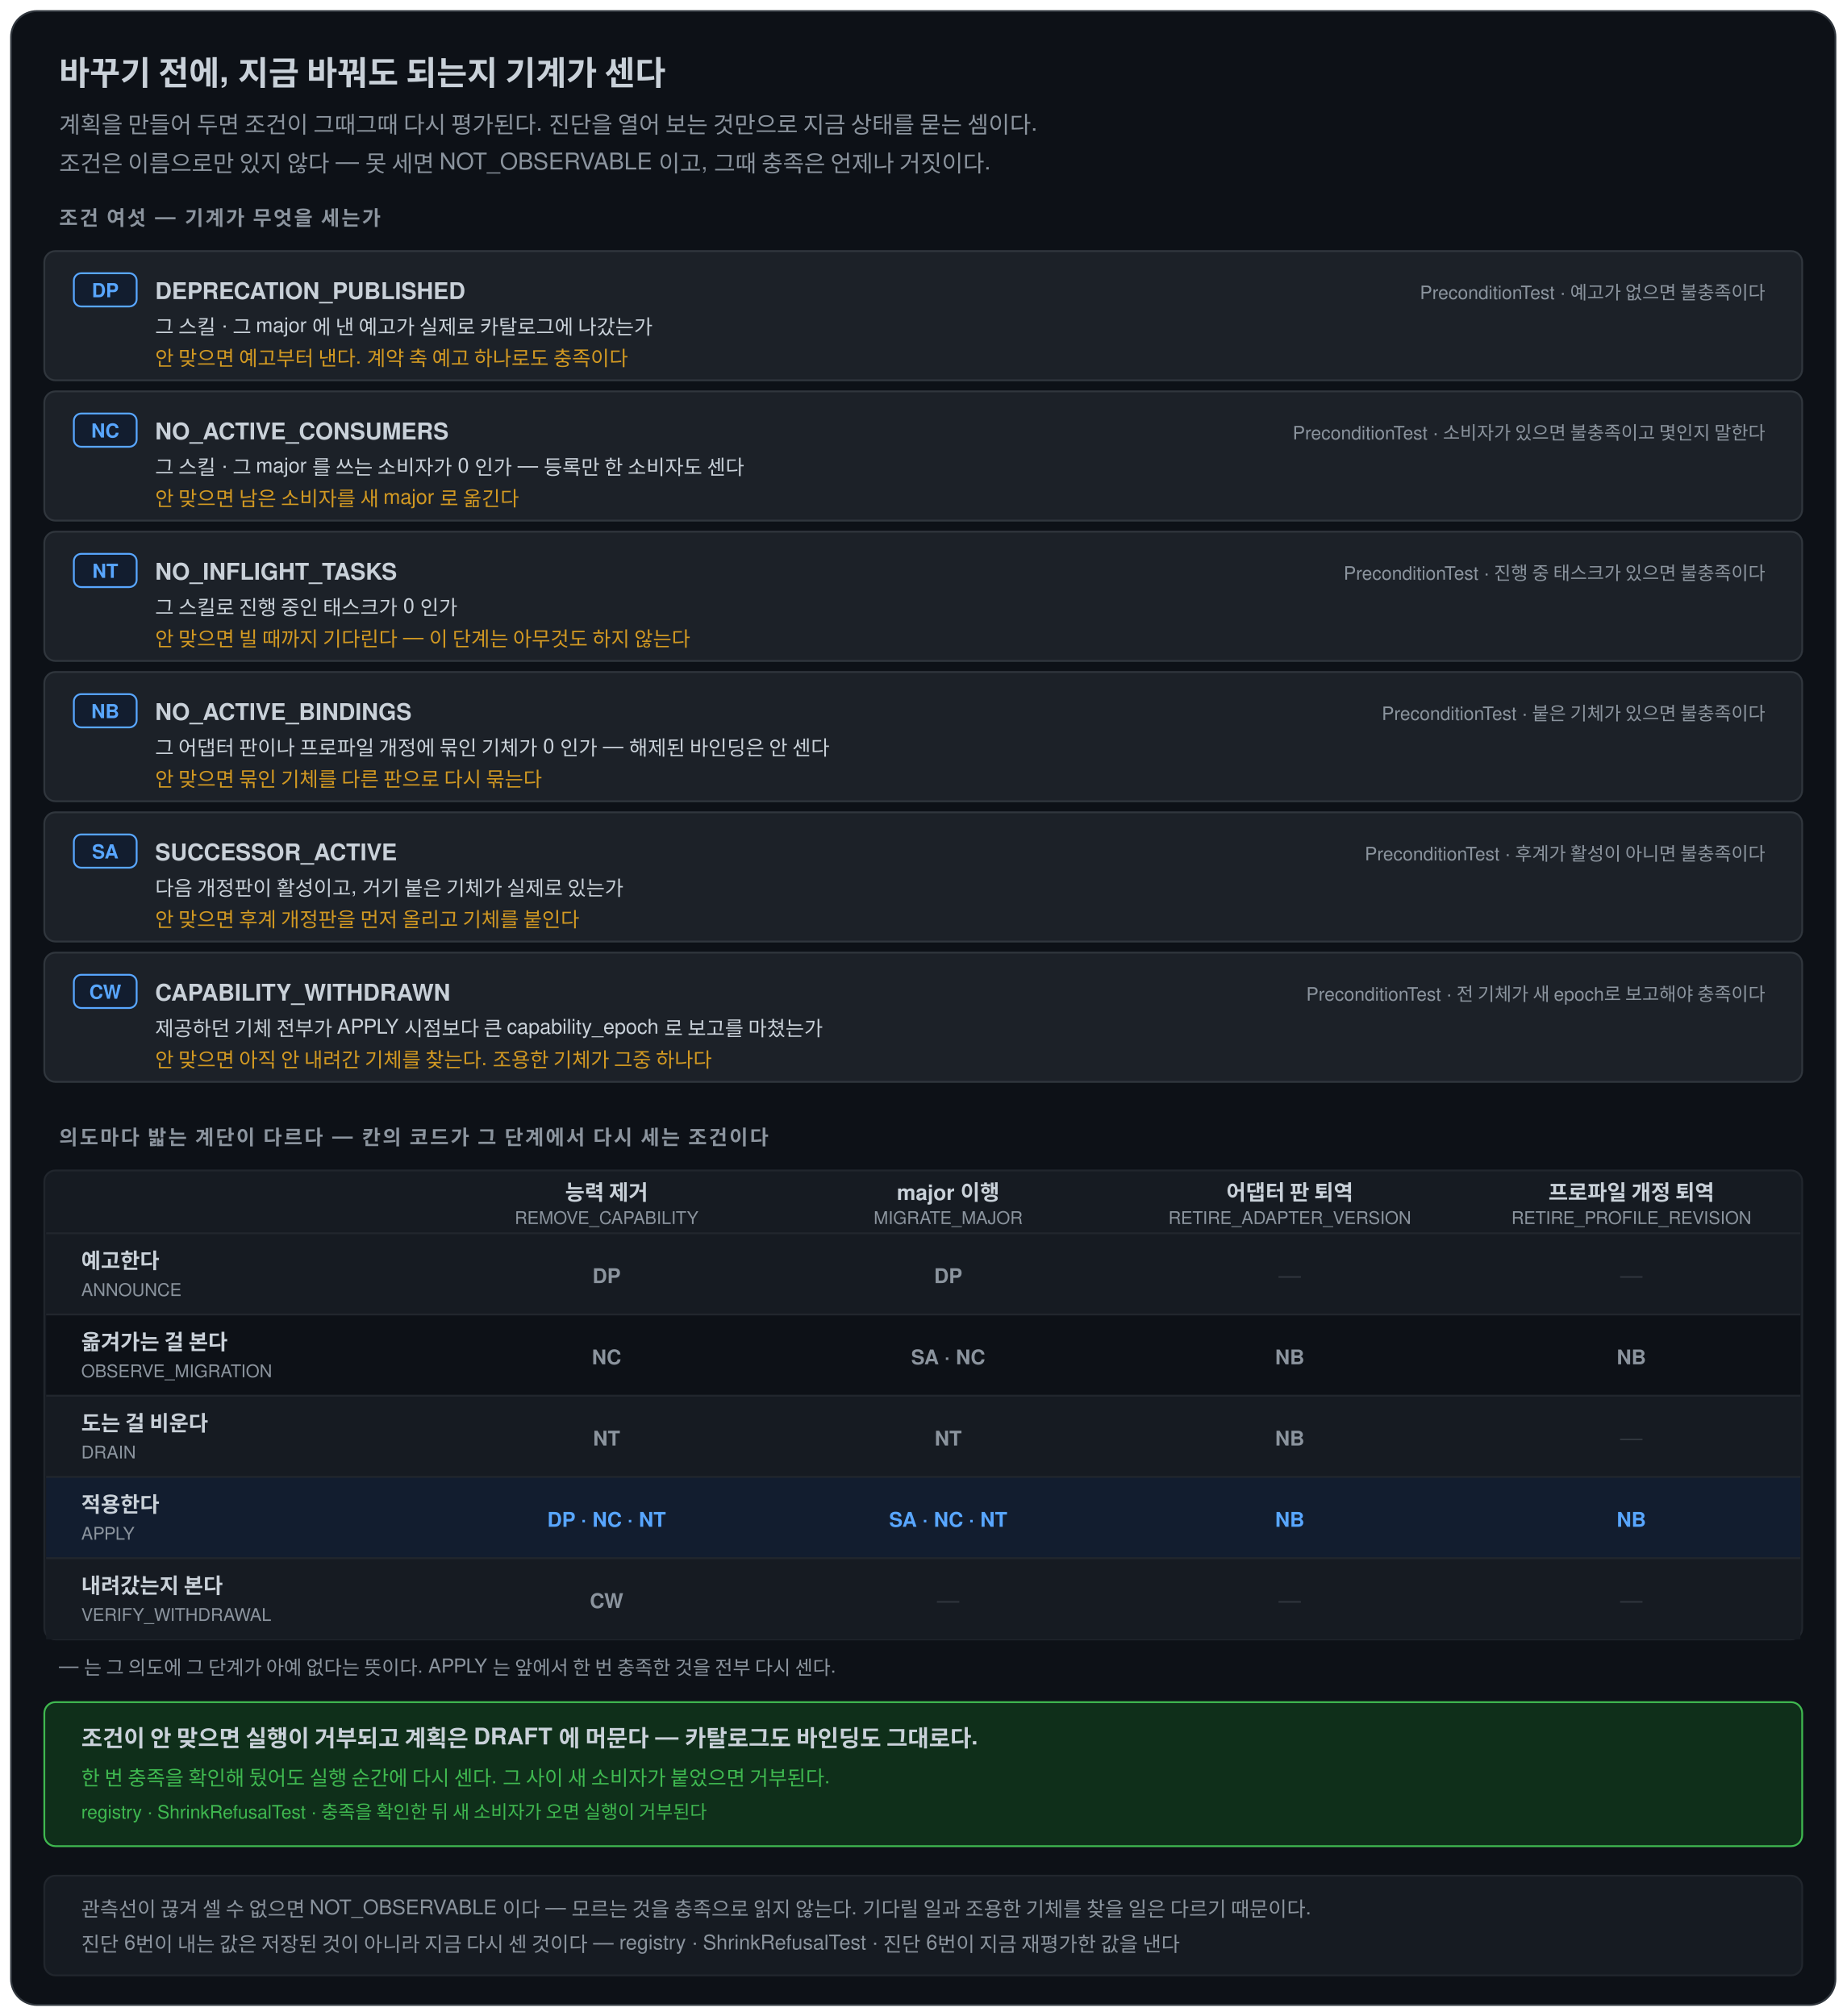
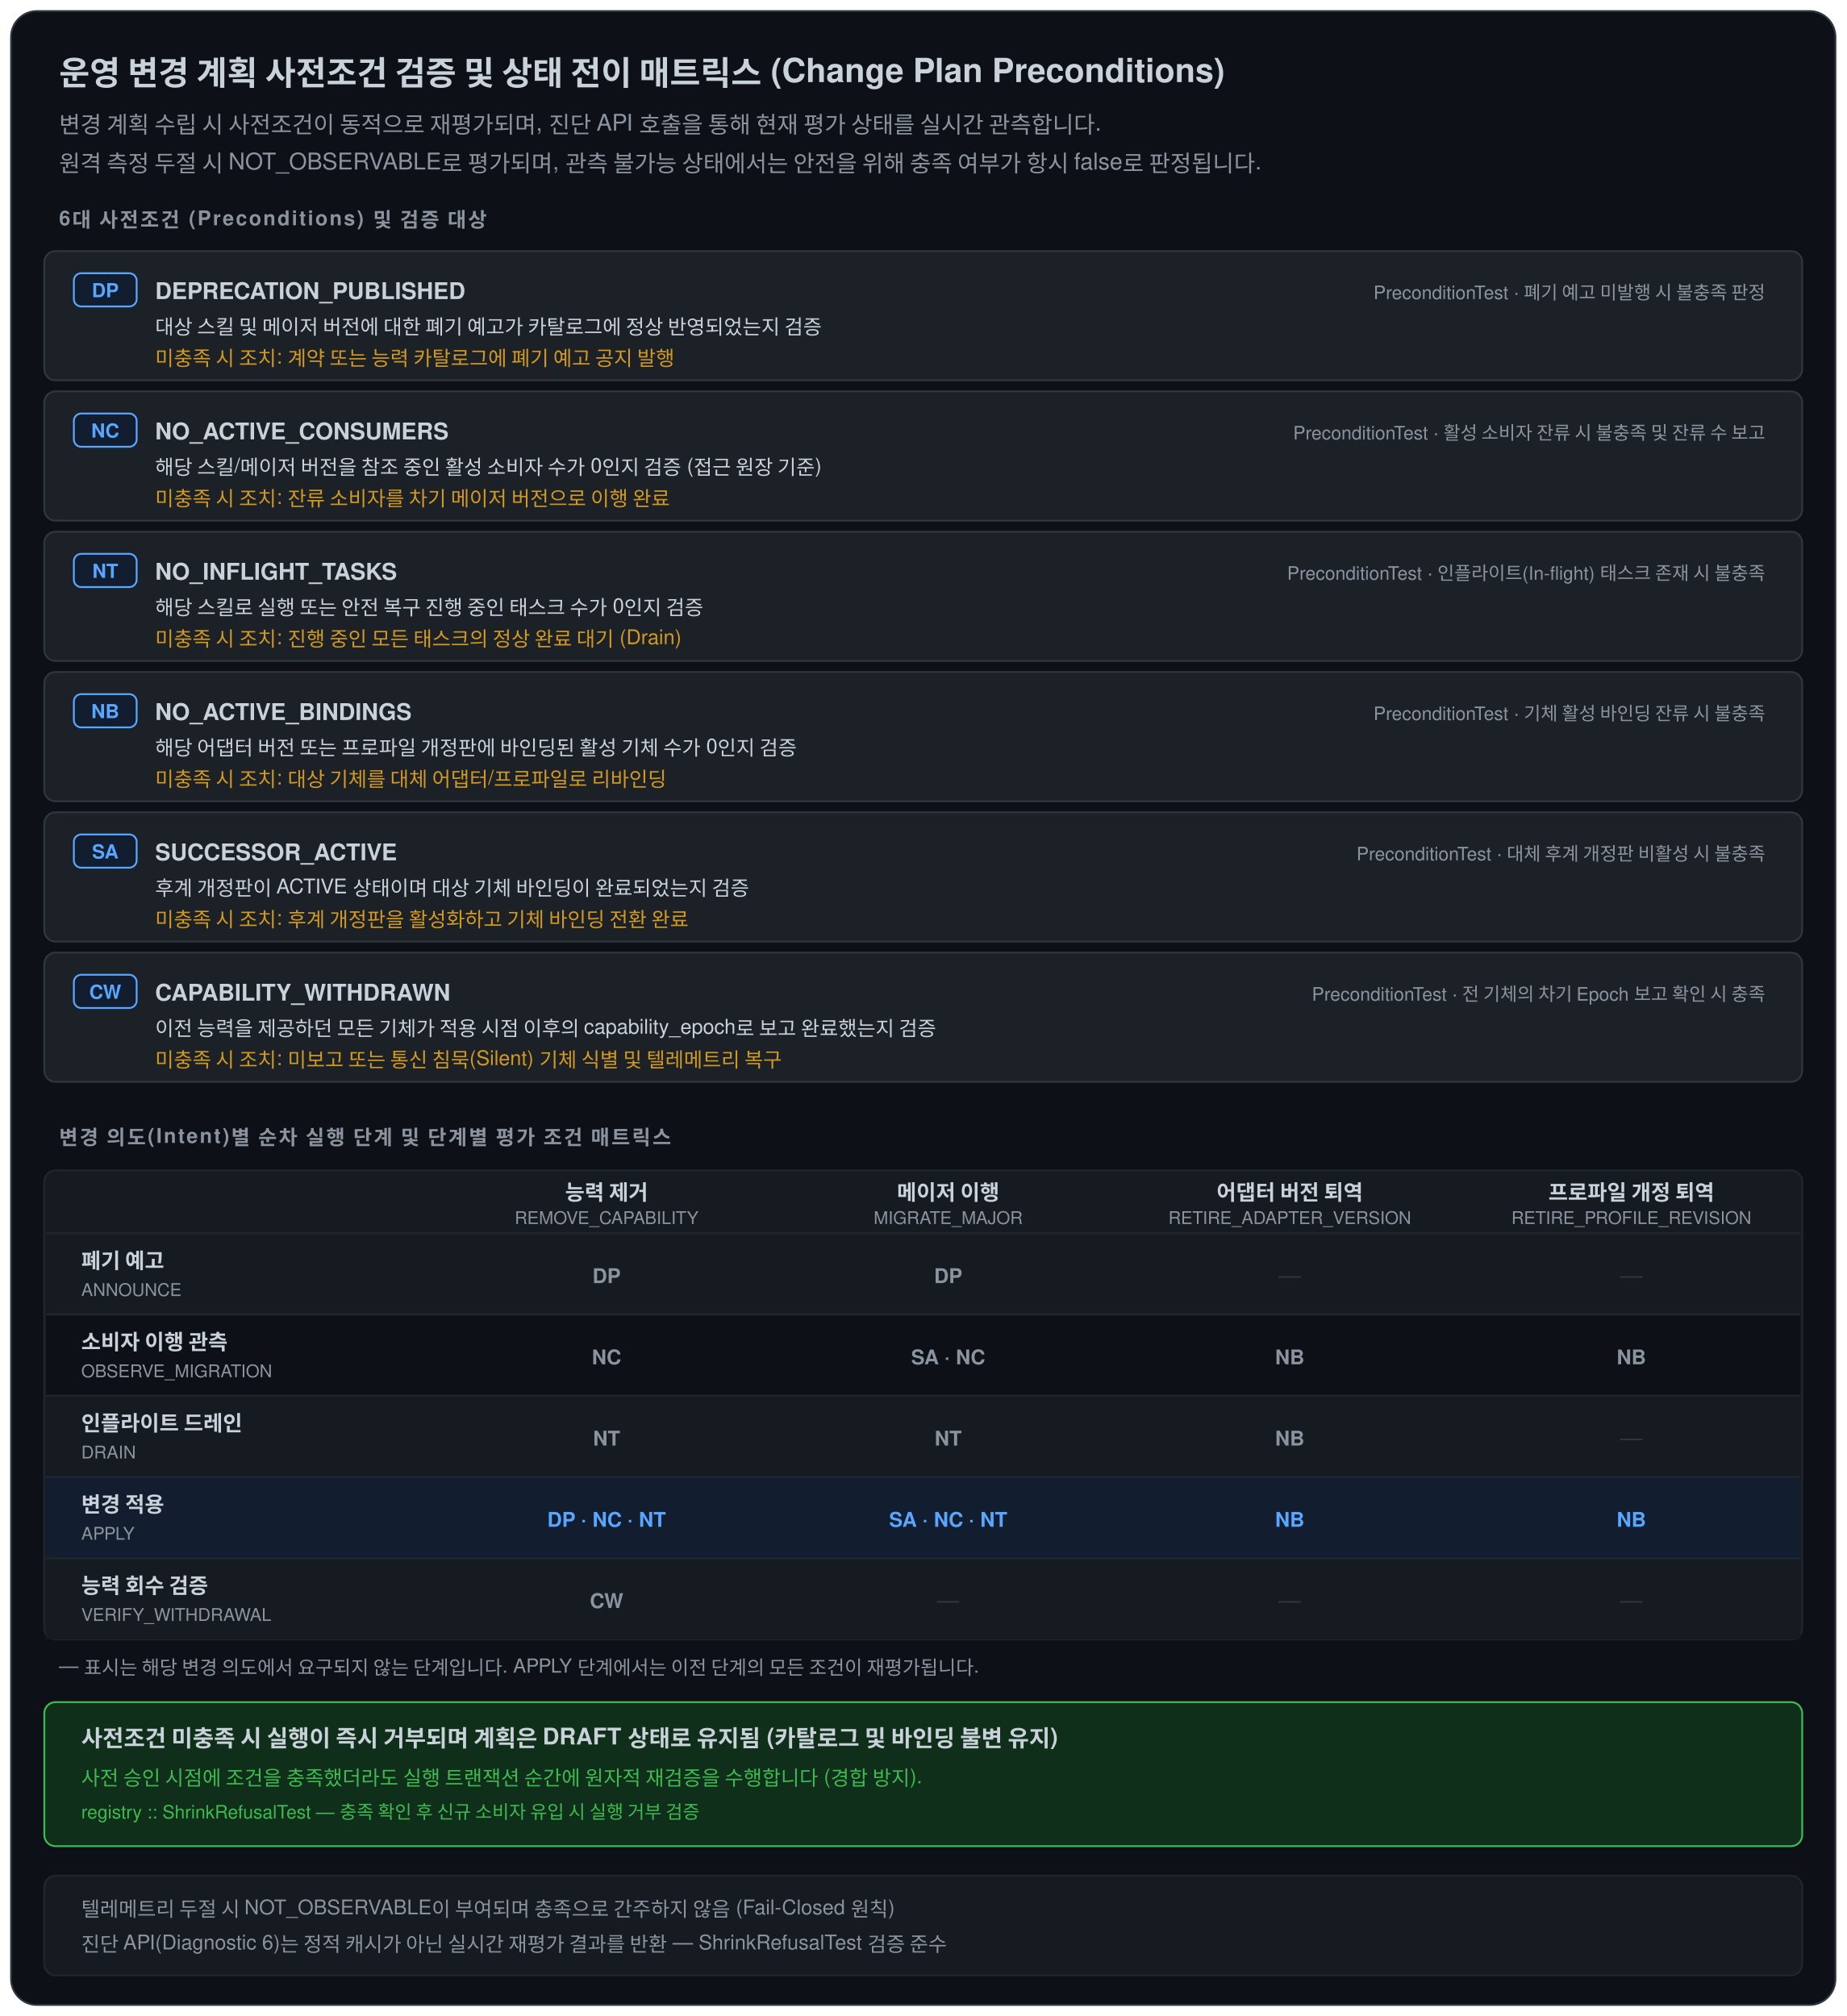
<svg xmlns="http://www.w3.org/2000/svg" width="1000" height="1092" viewBox="0 0 1000 1092" font-family="Malgun Gothic,Apple SD Gothic Neo,Noto Sans KR,Segoe UI,-apple-system,Helvetica,Arial,sans-serif">
  <rect x="6" y="6" width="988" height="1080" rx="14" fill="#0d1117" stroke="#30363d" />
-   <text x="32" y="46" font-size="18" font-weight="600" fill="#c9d1d9">바꾸기 전에, 지금 바꿔도 되는지 기계가 센다</text>
-   <text x="32" y="72" font-size="12.5" fill="#8b949e">계획을 만들어 두면 조건이 그때그때 다시 평가된다. 진단을 열어 보는 것만으로 지금 상태를 묻는 셈이다.</text>
-   <text x="32" y="93" font-size="12.5" fill="#8b949e">조건은 이름으로만 있지 않다 — 못 세면 NOT_OBSERVABLE 이고, 그때 충족은 언제나 거짓이다.</text>
-   <text x="32" y="122" font-size="11" font-weight="700" letter-spacing="1" fill="#8b949e">조건 여섯 — 기계가 무엇을 세는가</text>
+   <text x="32" y="46" font-size="18" font-weight="600" fill="#c9d1d9">운영 변경 계획 사전조건 검증 및 상태 전이 매트릭스 (Change Plan Preconditions)</text>
+   <text x="32" y="72" font-size="12.5" fill="#8b949e">변경 계획 수립 시 사전조건이 동적으로 재평가되며, 진단 API 호출을 통해 현재 평가 상태를 실시간 관측합니다.</text>
+   <text x="32" y="93" font-size="12.5" fill="#8b949e">원격 측정 두절 시 NOT_OBSERVABLE로 평가되며, 관측 불가능 상태에서는 안전을 위해 충족 여부가 항시 false로 판정됩니다.</text>
+   <text x="32" y="122" font-size="11" font-weight="700" letter-spacing="1" fill="#8b949e">6대 사전조건 (Preconditions) 및 검증 대상</text>
  <rect x="24" y="136" width="952" height="70" rx="6" fill="#1c2128" stroke="#30363d" />
  <rect x="40" y="148" width="34" height="18" rx="4" fill="#121d2f" stroke="#58a6ff" />
  <text x="57" y="161" font-size="10.5" font-weight="700" text-anchor="middle" fill="#58a6ff">DP</text>
  <text x="84" y="162" font-size="12.5" font-weight="600" fill="#c9d1d9">DEPRECATION_PUBLISHED</text>
-   <text x="956" y="162" font-size="10" text-anchor="end" fill="#8b949e">PreconditionTest · 예고가 없으면 불충족이다</text>
-   <text x="84" y="181" font-size="11" fill="#c9d1d9">그 스킬 · 그 major 에 낸 예고가 실제로 카탈로그에 나갔는가</text>
-   <text x="84" y="198" font-size="11" fill="#d29922">안 맞으면  예고부터 낸다. 계약 축 예고 하나로도 충족이다</text>
+   <text x="956" y="162" font-size="10" text-anchor="end" fill="#8b949e">PreconditionTest · 폐기 예고 미발행 시 불충족 판정</text>
+   <text x="84" y="181" font-size="11" fill="#c9d1d9">대상 스킬 및 메이저 버전에 대한 폐기 예고가 카탈로그에 정상 반영되었는지 검증</text>
+   <text x="84" y="198" font-size="11" fill="#d29922">미충족 시 조치: 계약 또는 능력 카탈로그에 폐기 예고 공지 발행</text>
  <rect x="24" y="212" width="952" height="70" rx="6" fill="#1c2128" stroke="#30363d" />
  <rect x="40" y="224" width="34" height="18" rx="4" fill="#121d2f" stroke="#58a6ff" />
  <text x="57" y="237" font-size="10.5" font-weight="700" text-anchor="middle" fill="#58a6ff">NC</text>
  <text x="84" y="238" font-size="12.5" font-weight="600" fill="#c9d1d9">NO_ACTIVE_CONSUMERS</text>
-   <text x="956" y="238" font-size="10" text-anchor="end" fill="#8b949e">PreconditionTest · 소비자가 있으면 불충족이고 몇인지 말한다</text>
-   <text x="84" y="257" font-size="11" fill="#c9d1d9">그 스킬 · 그 major 를 쓰는 소비자가 0 인가 — 등록만 한 소비자도 센다</text>
-   <text x="84" y="274" font-size="11" fill="#d29922">안 맞으면  남은 소비자를 새 major 로 옮긴다</text>
+   <text x="956" y="238" font-size="10" text-anchor="end" fill="#8b949e">PreconditionTest · 활성 소비자 잔류 시 불충족 및 잔류 수 보고</text>
+   <text x="84" y="257" font-size="11" fill="#c9d1d9">해당 스킬/메이저 버전을 참조 중인 활성 소비자 수가 0인지 검증 (접근 원장 기준)</text>
+   <text x="84" y="274" font-size="11" fill="#d29922">미충족 시 조치: 잔류 소비자를 차기 메이저 버전으로 이행 완료</text>
  <rect x="24" y="288" width="952" height="70" rx="6" fill="#1c2128" stroke="#30363d" />
  <rect x="40" y="300" width="34" height="18" rx="4" fill="#121d2f" stroke="#58a6ff" />
  <text x="57" y="313" font-size="10.5" font-weight="700" text-anchor="middle" fill="#58a6ff">NT</text>
  <text x="84" y="314" font-size="12.5" font-weight="600" fill="#c9d1d9">NO_INFLIGHT_TASKS</text>
-   <text x="956" y="314" font-size="10" text-anchor="end" fill="#8b949e">PreconditionTest · 진행 중 태스크가 있으면 불충족이다</text>
-   <text x="84" y="333" font-size="11" fill="#c9d1d9">그 스킬로 진행 중인 태스크가 0 인가</text>
-   <text x="84" y="350" font-size="11" fill="#d29922">안 맞으면  빌 때까지 기다린다 — 이 단계는 아무것도 하지 않는다</text>
+   <text x="956" y="314" font-size="10" text-anchor="end" fill="#8b949e">PreconditionTest · 인플라이트(In-flight) 태스크 존재 시 불충족</text>
+   <text x="84" y="333" font-size="11" fill="#c9d1d9">해당 스킬로 실행 또는 안전 복구 진행 중인 태스크 수가 0인지 검증</text>
+   <text x="84" y="350" font-size="11" fill="#d29922">미충족 시 조치: 진행 중인 모든 태스크의 정상 완료 대기 (Drain)</text>
  <rect x="24" y="364" width="952" height="70" rx="6" fill="#1c2128" stroke="#30363d" />
  <rect x="40" y="376" width="34" height="18" rx="4" fill="#121d2f" stroke="#58a6ff" />
  <text x="57" y="389" font-size="10.5" font-weight="700" text-anchor="middle" fill="#58a6ff">NB</text>
  <text x="84" y="390" font-size="12.5" font-weight="600" fill="#c9d1d9">NO_ACTIVE_BINDINGS</text>
-   <text x="956" y="390" font-size="10" text-anchor="end" fill="#8b949e">PreconditionTest · 붙은 기체가 있으면 불충족이다</text>
-   <text x="84" y="409" font-size="11" fill="#c9d1d9">그 어댑터 판이나 프로파일 개정에 묶인 기체가 0 인가 — 해제된 바인딩은 안 센다</text>
-   <text x="84" y="426" font-size="11" fill="#d29922">안 맞으면  묶인 기체를 다른 판으로 다시 묶는다</text>
+   <text x="956" y="390" font-size="10" text-anchor="end" fill="#8b949e">PreconditionTest · 기체 활성 바인딩 잔류 시 불충족</text>
+   <text x="84" y="409" font-size="11" fill="#c9d1d9">해당 어댑터 버전 또는 프로파일 개정판에 바인딩된 활성 기체 수가 0인지 검증</text>
+   <text x="84" y="426" font-size="11" fill="#d29922">미충족 시 조치: 대상 기체를 대체 어댑터/프로파일로 리바인딩</text>
  <rect x="24" y="440" width="952" height="70" rx="6" fill="#1c2128" stroke="#30363d" />
  <rect x="40" y="452" width="34" height="18" rx="4" fill="#121d2f" stroke="#58a6ff" />
  <text x="57" y="465" font-size="10.5" font-weight="700" text-anchor="middle" fill="#58a6ff">SA</text>
  <text x="84" y="466" font-size="12.5" font-weight="600" fill="#c9d1d9">SUCCESSOR_ACTIVE</text>
-   <text x="956" y="466" font-size="10" text-anchor="end" fill="#8b949e">PreconditionTest · 후계가 활성이 아니면 불충족이다</text>
-   <text x="84" y="485" font-size="11" fill="#c9d1d9">다음 개정판이 활성이고, 거기 붙은 기체가 실제로 있는가</text>
-   <text x="84" y="502" font-size="11" fill="#d29922">안 맞으면  후계 개정판을 먼저 올리고 기체를 붙인다</text>
+   <text x="956" y="466" font-size="10" text-anchor="end" fill="#8b949e">PreconditionTest · 대체 후계 개정판 비활성 시 불충족</text>
+   <text x="84" y="485" font-size="11" fill="#c9d1d9">후계 개정판이 ACTIVE 상태이며 대상 기체 바인딩이 완료되었는지 검증</text>
+   <text x="84" y="502" font-size="11" fill="#d29922">미충족 시 조치: 후계 개정판을 활성화하고 기체 바인딩 전환 완료</text>
  <rect x="24" y="516" width="952" height="70" rx="6" fill="#1c2128" stroke="#30363d" />
  <rect x="40" y="528" width="34" height="18" rx="4" fill="#121d2f" stroke="#58a6ff" />
  <text x="57" y="541" font-size="10.5" font-weight="700" text-anchor="middle" fill="#58a6ff">CW</text>
  <text x="84" y="542" font-size="12.5" font-weight="600" fill="#c9d1d9">CAPABILITY_WITHDRAWN</text>
-   <text x="956" y="542" font-size="10" text-anchor="end" fill="#8b949e">PreconditionTest · 전 기체가 새 epoch로 보고해야 충족이다</text>
-   <text x="84" y="561" font-size="11" fill="#c9d1d9">제공하던 기체 전부가 APPLY 시점보다 큰 capability_epoch 로 보고를 마쳤는가</text>
-   <text x="84" y="578" font-size="11" fill="#d29922">안 맞으면  아직 안 내려간 기체를 찾는다. 조용한 기체가 그중 하나다</text>
-   <text x="32" y="620" font-size="11" font-weight="700" letter-spacing="1" fill="#8b949e">의도마다 밟는 계단이 다르다 — 칸의 코드가 그 단계에서 다시 세는 조건이다</text>
+   <text x="956" y="542" font-size="10" text-anchor="end" fill="#8b949e">PreconditionTest · 전 기체의 차기 Epoch 보고 확인 시 충족</text>
+   <text x="84" y="561" font-size="11" fill="#c9d1d9">이전 능력을 제공하던 모든 기체가 적용 시점 이후의 capability_epoch로 보고 완료했는지 검증</text>
+   <text x="84" y="578" font-size="11" fill="#d29922">미충족 시 조치: 미보고 또는 통신 침묵(Silent) 기체 식별 및 텔레메트리 복구</text>
+   <text x="32" y="620" font-size="11" font-weight="700" letter-spacing="1" fill="#8b949e">변경 의도(Intent)별 순차 실행 단계 및 단계별 평가 조건 매트릭스</text>
  <rect x="24" y="634" width="952" height="254" rx="6" fill="#161b22" stroke="#21262d" />
  <text x="328.5" y="650" font-size="11.5" font-weight="600" text-anchor="middle" fill="#c9d1d9">능력 제거</text>
  <text x="328.5" y="663" font-size="9.5" text-anchor="middle" fill="#8b949e">REMOVE_CAPABILITY</text>
-   <text x="513.5" y="650" font-size="11.5" font-weight="600" text-anchor="middle" fill="#c9d1d9">major 이행</text>
+   <text x="513.5" y="650" font-size="11.5" font-weight="600" text-anchor="middle" fill="#c9d1d9">메이저 이행</text>
  <text x="513.5" y="663" font-size="9.5" text-anchor="middle" fill="#8b949e">MIGRATE_MAJOR</text>
-   <text x="698.5" y="650" font-size="11.5" font-weight="600" text-anchor="middle" fill="#c9d1d9">어댑터 판 퇴역</text>
+   <text x="698.5" y="650" font-size="11.5" font-weight="600" text-anchor="middle" fill="#c9d1d9">어댑터 버전 퇴역</text>
  <text x="698.5" y="663" font-size="9.5" text-anchor="middle" fill="#8b949e">RETIRE_ADAPTER_VERSION</text>
  <text x="883.5" y="650" font-size="11.5" font-weight="600" text-anchor="middle" fill="#c9d1d9">프로파일 개정 퇴역</text>
  <text x="883.5" y="663" font-size="9.5" text-anchor="middle" fill="#8b949e">RETIRE_PROFILE_REVISION</text>
  <rect x="25" y="668" width="950" height="44" rx="0" fill="#161b22" />
  <line x1="25" y1="668" x2="975" y2="668" stroke="#21262d" />
-   <text x="44" y="687" font-size="11.5" font-weight="600" fill="#c9d1d9">예고한다</text>
+   <text x="44" y="687" font-size="11.5" font-weight="600" fill="#c9d1d9">폐기 예고</text>
  <text x="44" y="702" font-size="9.5" fill="#8b949e">ANNOUNCE</text>
  <text x="328.5" y="695" font-size="11" font-weight="600" text-anchor="middle" fill="#8b949e">DP</text>
  <text x="513.5" y="695" font-size="11" font-weight="600" text-anchor="middle" fill="#8b949e">DP</text>
  <text x="698.5" y="695" font-size="12" text-anchor="middle" fill="#30363d">—</text>
  <text x="883.5" y="695" font-size="12" text-anchor="middle" fill="#30363d">—</text>
  <rect x="25" y="712" width="950" height="44" rx="0" fill="#0d1117" />
  <line x1="25" y1="712" x2="975" y2="712" stroke="#21262d" />
-   <text x="44" y="731" font-size="11.5" font-weight="600" fill="#c9d1d9">옮겨가는 걸 본다</text>
+   <text x="44" y="731" font-size="11.5" font-weight="600" fill="#c9d1d9">소비자 이행 관측</text>
  <text x="44" y="746" font-size="9.5" fill="#8b949e">OBSERVE_MIGRATION</text>
  <text x="328.5" y="739" font-size="11" font-weight="600" text-anchor="middle" fill="#8b949e">NC</text>
  <text x="513.5" y="739" font-size="11" font-weight="600" text-anchor="middle" fill="#8b949e">SA · NC</text>
  <text x="698.5" y="739" font-size="11" font-weight="600" text-anchor="middle" fill="#8b949e">NB</text>
  <text x="883.5" y="739" font-size="11" font-weight="600" text-anchor="middle" fill="#8b949e">NB</text>
  <rect x="25" y="756" width="950" height="44" rx="0" fill="#161b22" />
  <line x1="25" y1="756" x2="975" y2="756" stroke="#21262d" />
-   <text x="44" y="775" font-size="11.5" font-weight="600" fill="#c9d1d9">도는 걸 비운다</text>
+   <text x="44" y="775" font-size="11.5" font-weight="600" fill="#c9d1d9">인플라이트 드레인</text>
  <text x="44" y="790" font-size="9.5" fill="#8b949e">DRAIN</text>
  <text x="328.5" y="783" font-size="11" font-weight="600" text-anchor="middle" fill="#8b949e">NT</text>
  <text x="513.5" y="783" font-size="11" font-weight="600" text-anchor="middle" fill="#8b949e">NT</text>
  <text x="698.5" y="783" font-size="11" font-weight="600" text-anchor="middle" fill="#8b949e">NB</text>
  <text x="883.5" y="783" font-size="12" text-anchor="middle" fill="#30363d">—</text>
  <rect x="25" y="800" width="950" height="44" rx="0" fill="#121d2f" />
  <line x1="25" y1="800" x2="975" y2="800" stroke="#21262d" />
-   <text x="44" y="819" font-size="11.5" font-weight="600" fill="#c9d1d9">적용한다</text>
+   <text x="44" y="819" font-size="11.5" font-weight="600" fill="#c9d1d9">변경 적용</text>
  <text x="44" y="834" font-size="9.5" fill="#8b949e">APPLY</text>
  <text x="328.5" y="827" font-size="11" font-weight="600" text-anchor="middle" fill="#58a6ff">DP · NC · NT</text>
  <text x="513.5" y="827" font-size="11" font-weight="600" text-anchor="middle" fill="#58a6ff">SA · NC · NT</text>
  <text x="698.5" y="827" font-size="11" font-weight="600" text-anchor="middle" fill="#58a6ff">NB</text>
  <text x="883.5" y="827" font-size="11" font-weight="600" text-anchor="middle" fill="#58a6ff">NB</text>
  <rect x="25" y="844" width="950" height="44" rx="0" fill="#161b22" />
  <line x1="25" y1="844" x2="975" y2="844" stroke="#21262d" />
-   <text x="44" y="863" font-size="11.5" font-weight="600" fill="#c9d1d9">내려갔는지 본다</text>
+   <text x="44" y="863" font-size="11.5" font-weight="600" fill="#c9d1d9">능력 회수 검증</text>
  <text x="44" y="878" font-size="9.5" fill="#8b949e">VERIFY_WITHDRAWAL</text>
  <text x="328.5" y="871" font-size="11" font-weight="600" text-anchor="middle" fill="#8b949e">CW</text>
  <text x="513.5" y="871" font-size="12" text-anchor="middle" fill="#30363d">—</text>
  <text x="698.5" y="871" font-size="12" text-anchor="middle" fill="#30363d">—</text>
  <text x="883.5" y="871" font-size="12" text-anchor="middle" fill="#30363d">—</text>
-   <text x="32" y="906" font-size="10.5" fill="#8b949e">— 는 그 의도에 그 단계가 아예 없다는 뜻이다. APPLY 는 앞에서 한 번 충족한 것을 전부 다시 센다.</text>
+   <text x="32" y="906" font-size="10.5" fill="#8b949e">— 표시는 해당 변경 의도에서 요구되지 않는 단계입니다. APPLY 단계에서는 이전 단계의 모든 조건이 재평가됩니다.</text>
  <rect x="24" y="922" width="952" height="78" rx="6" fill="#0f2f1a" stroke="#3fb950" />
-   <text x="44" y="946" font-size="12.5" font-weight="600" fill="#c9d1d9">조건이 안 맞으면 실행이 거부되고 계획은 DRAFT 에 머문다 — 카탈로그도 바인딩도 그대로다.</text>
-   <text x="44" y="967" font-size="11" fill="#3fb950">한 번 충족을 확인해 뒀어도 실행 순간에 다시 센다. 그 사이 새 소비자가 붙었으면 거부된다.</text>
-   <text x="44" y="985" font-size="10" fill="#3fb950">registry · ShrinkRefusalTest · 충족을 확인한 뒤 새 소비자가 오면 실행이 거부된다</text>
+   <text x="44" y="946" font-size="12.5" font-weight="600" fill="#c9d1d9">사전조건 미충족 시 실행이 즉시 거부되며 계획은 DRAFT 상태로 유지됨 (카탈로그 및 바인딩 불변 유지)</text>
+   <text x="44" y="967" font-size="11" fill="#3fb950">사전 승인 시점에 조건을 충족했더라도 실행 트랜잭션 순간에 원자적 재검증을 수행합니다 (경합 방지).</text>
+   <text x="44" y="985" font-size="10" fill="#3fb950">registry :: ShrinkRefusalTest — 충족 확인 후 신규 소비자 유입 시 실행 거부 검증</text>
  <rect x="24" y="1016" width="952" height="54" rx="6" fill="#161b22" stroke="#21262d" />
-   <text x="44" y="1038" font-size="11" fill="#8b949e">관측선이 끊겨 셀 수 없으면 NOT_OBSERVABLE 이다 — 모르는 것을 충족으로 읽지 않는다. 기다릴 일과 조용한 기체를 찾을 일은 다르기 때문이다.</text>
-   <text x="44" y="1057" font-size="11" fill="#8b949e">진단 6번이 내는 값은 저장된 것이 아니라 지금 다시 센 것이다 — registry · ShrinkRefusalTest · 진단 6번이 지금 재평가한 값을 낸다</text>
+   <text x="44" y="1038" font-size="11" fill="#8b949e">텔레메트리 두절 시 NOT_OBSERVABLE이 부여되며 충족으로 간주하지 않음 (Fail-Closed 원칙)</text>
+   <text x="44" y="1057" font-size="11" fill="#8b949e">진단 API(Diagnostic 6)는 정적 캐시가 아닌 실시간 재평가 결과를 반환 — ShrinkRefusalTest 검증 준수</text>
</svg>
